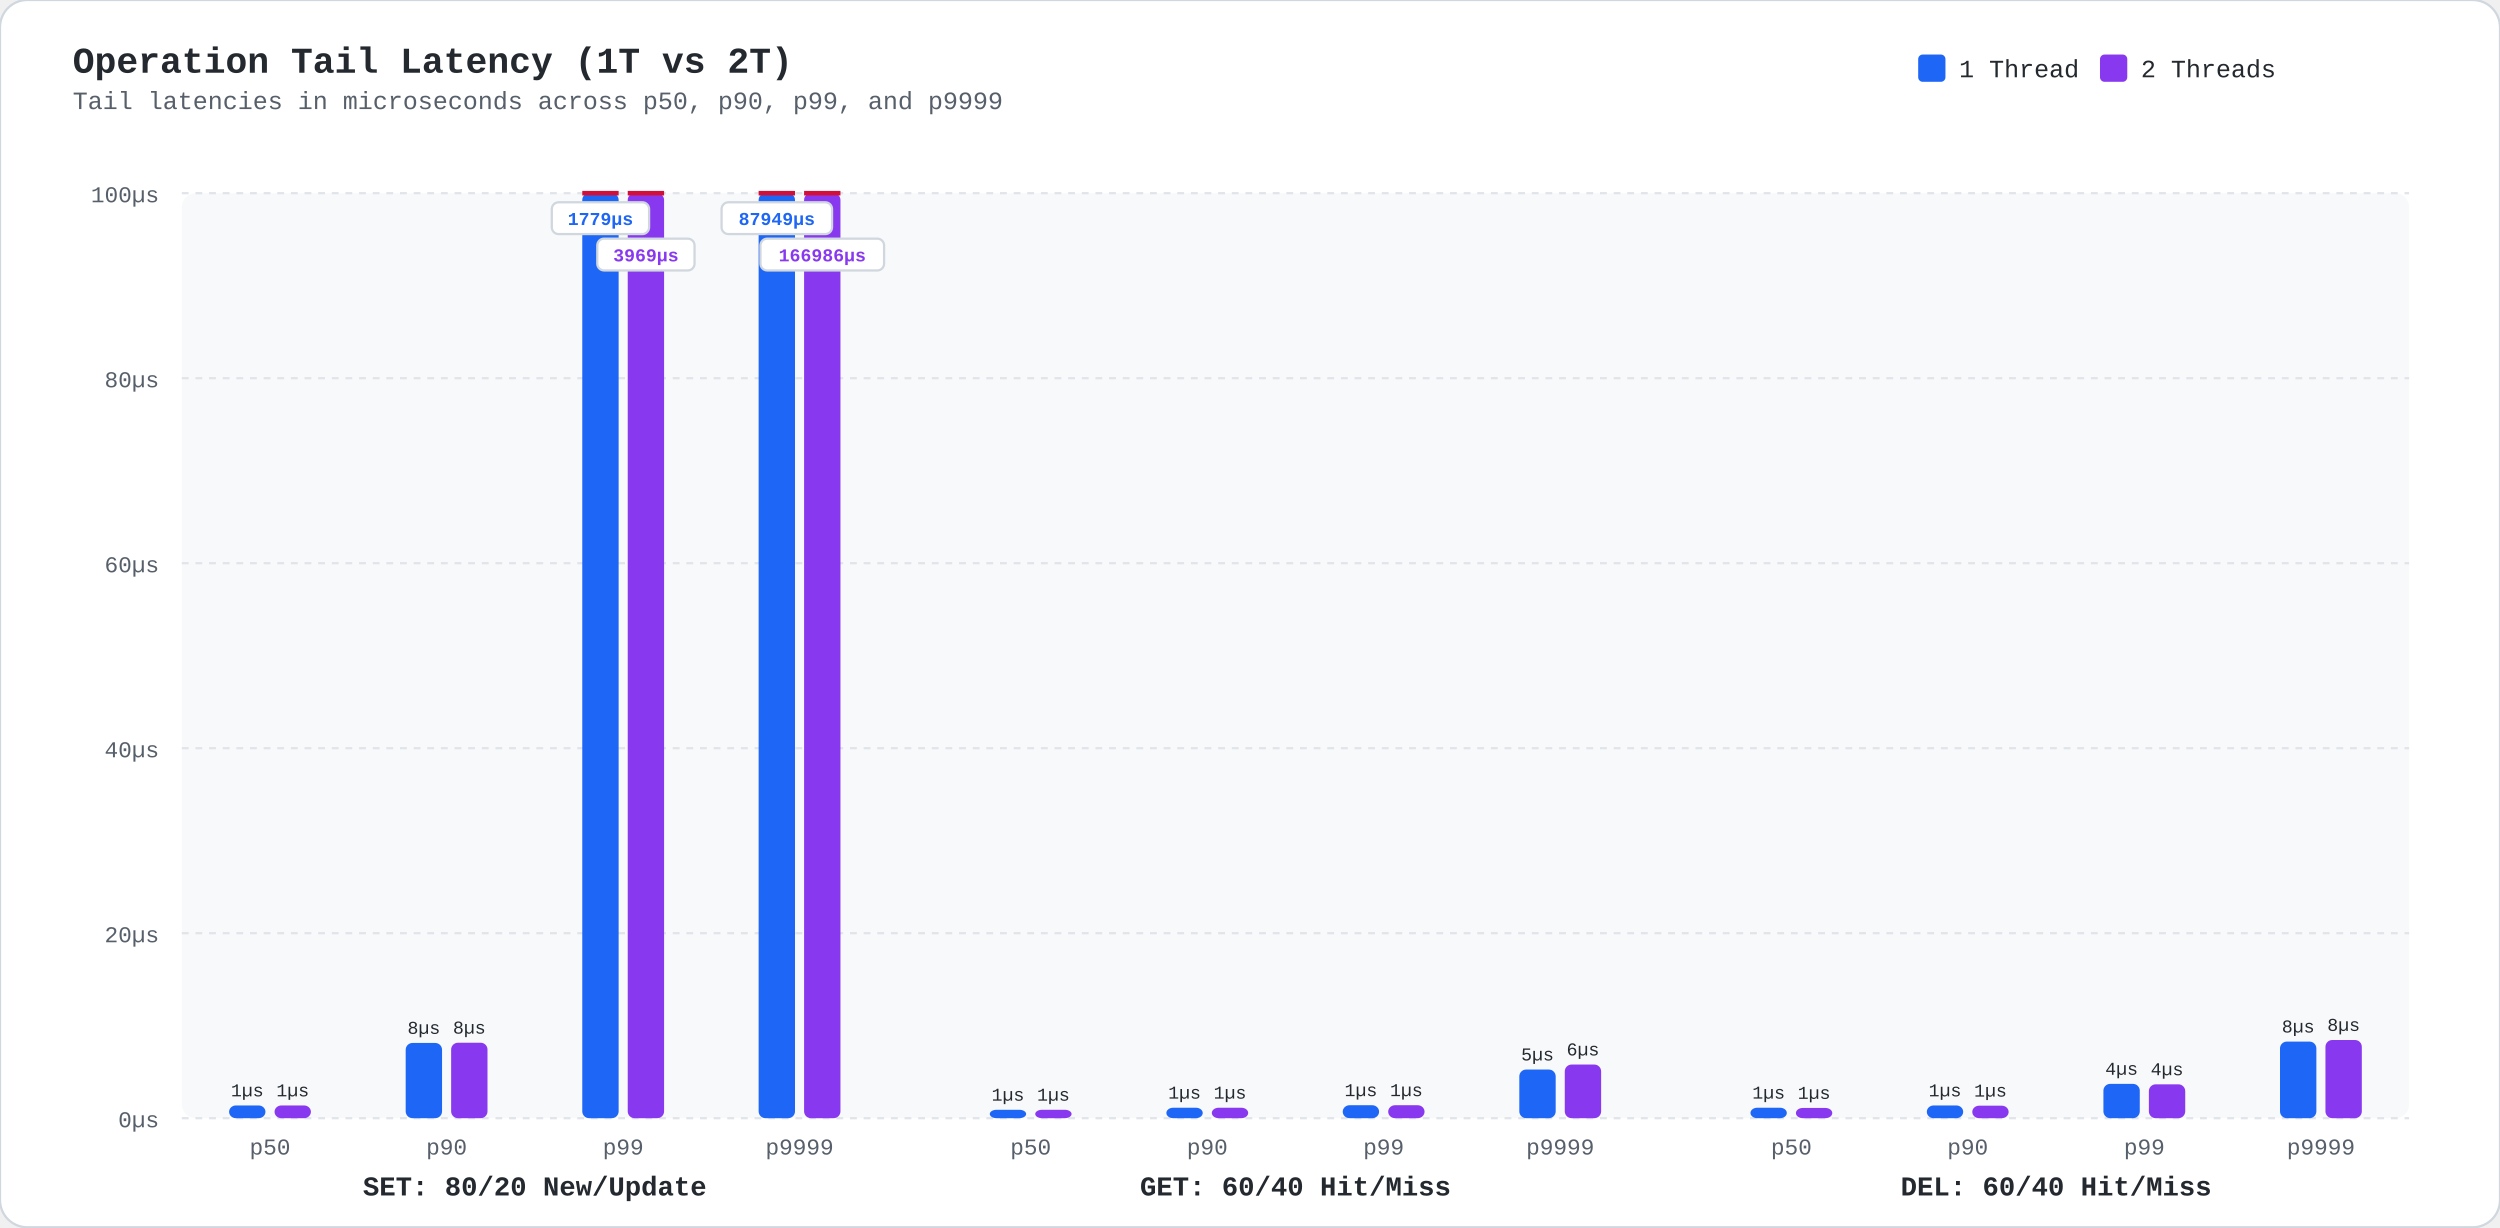
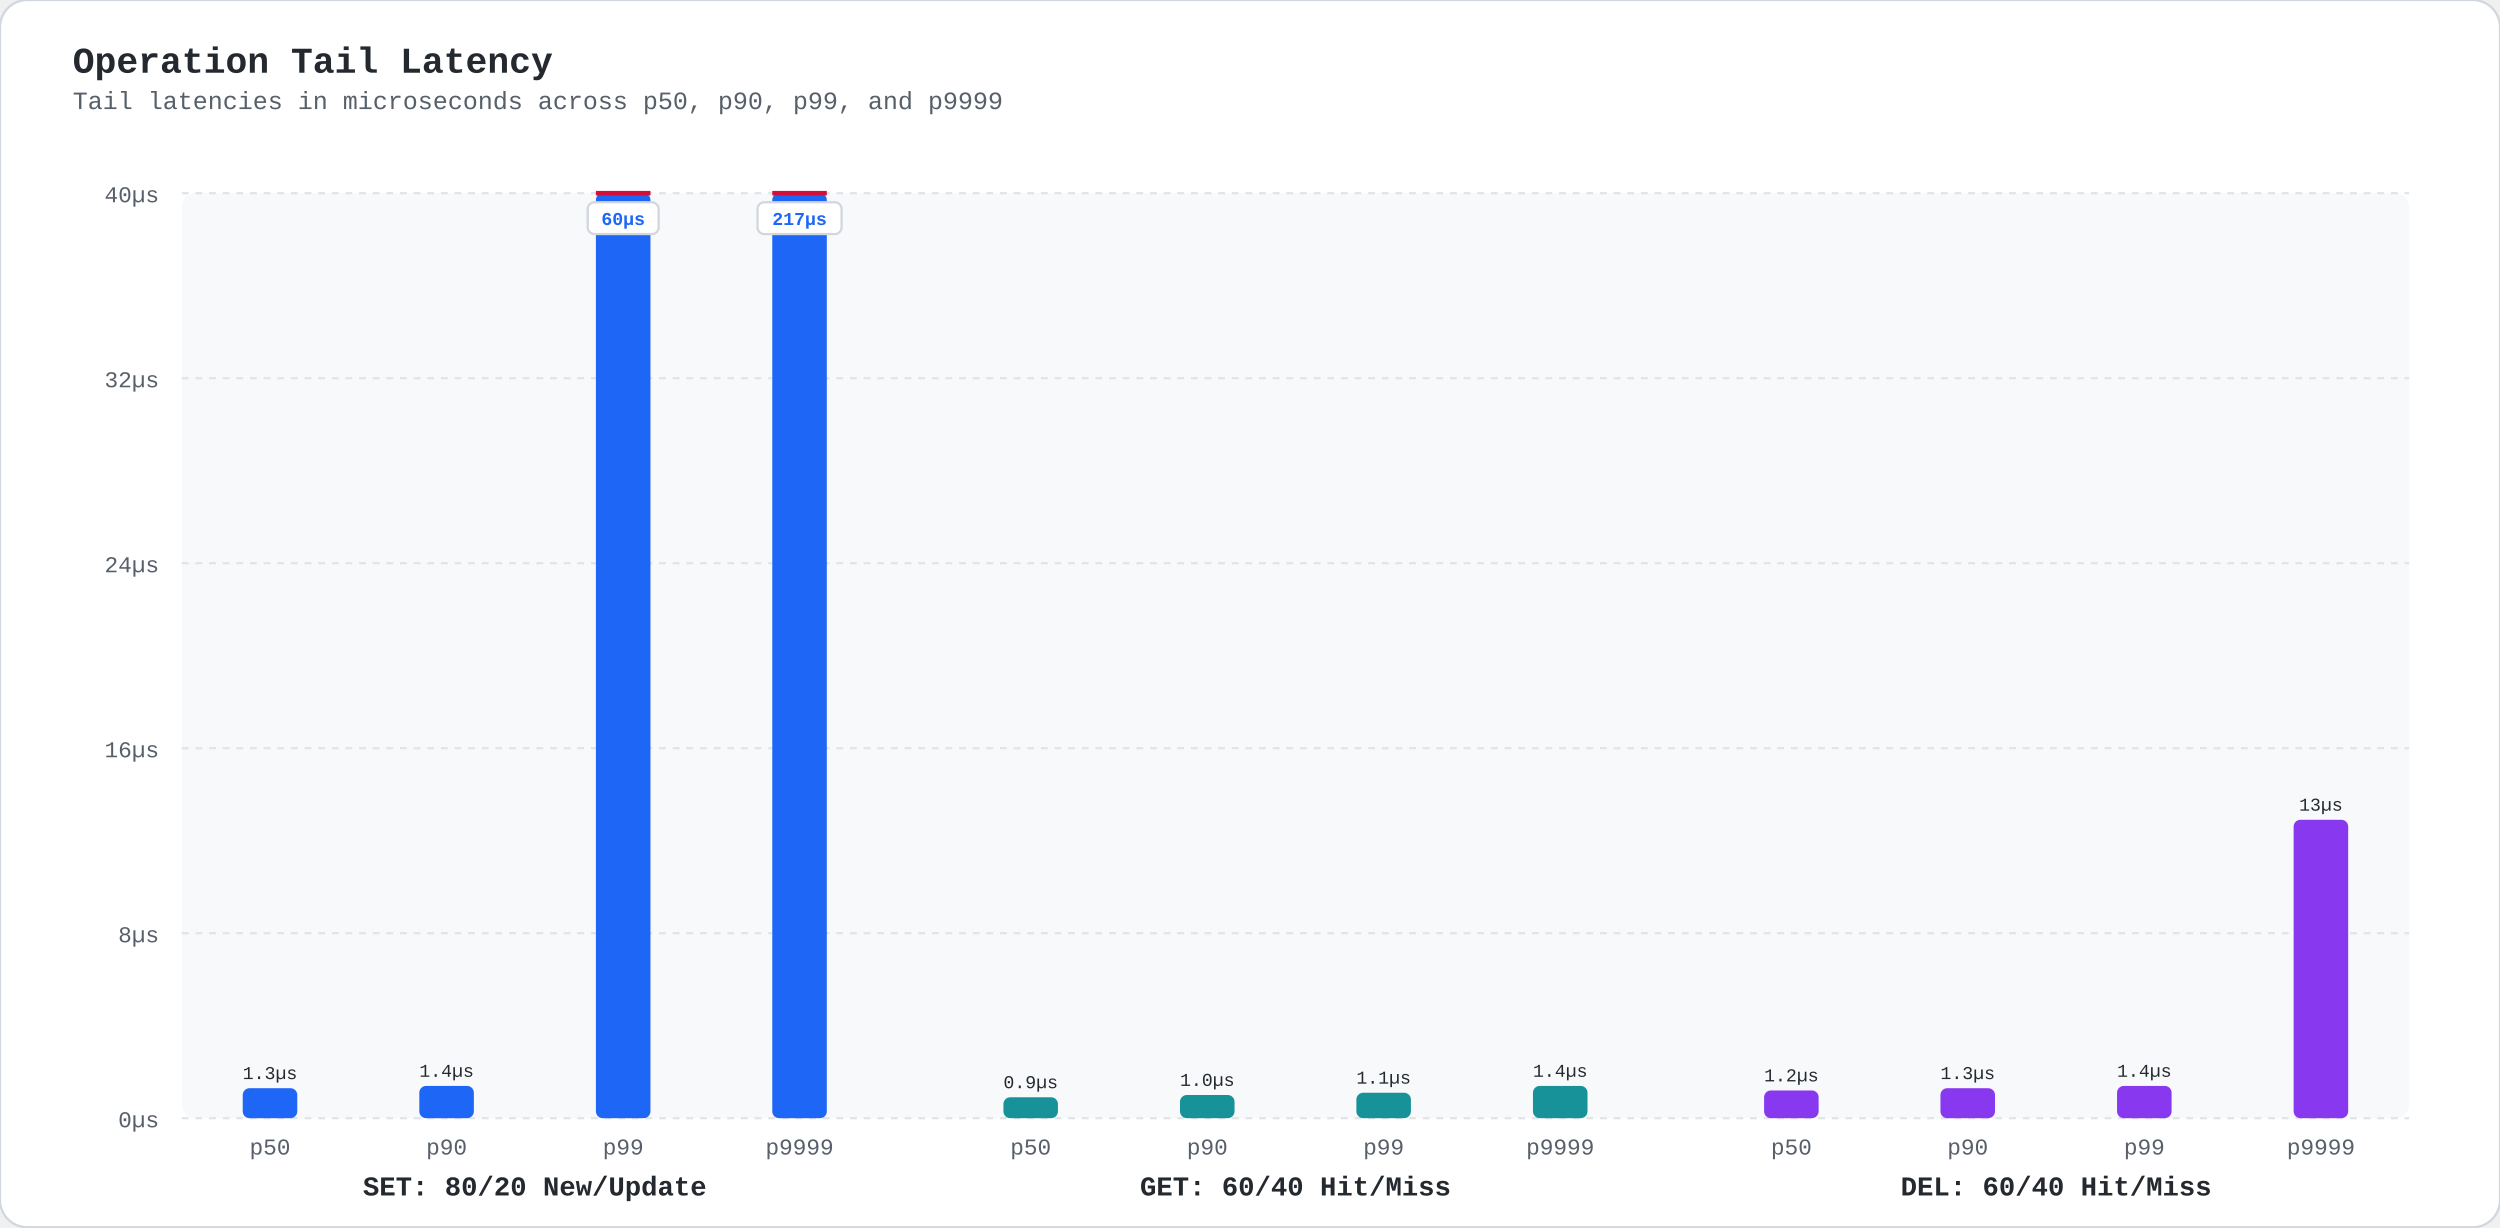
<svg xmlns="http://www.w3.org/2000/svg" viewBox="0 0 1100 540" width="1100" height="540" style="background:#fff; font-family:ui-monospace,'SF Mono',Menlo,Monaco,Consolas,'Liberation Mono',monospace;">
  <rect width="1100" height="540" rx="12" fill="#fff" stroke="#d0d7de" stroke-width="1" />
-   <text x="32" y="32" fill="#24292f" font-size="16" font-weight="bold">Operation Tail Latency (1T vs 2T)</text>
+   <text x="32" y="32" fill="#24292f" font-size="16" font-weight="bold">Operation Tail Latency</text>
  <text x="32" y="48" fill="#57606a" font-size="11">Tail latencies in microseconds across p50, p90, p99, and p9999</text>
-   <rect x="844" y="24" width="12" height="12" rx="2" fill="#1e66f5" />
-   <text x="862" y="34" fill="#24292f" font-size="11">1 Thread</text>
-   <rect x="924" y="24" width="12" height="12" rx="2" fill="#8839ef" />
-   <text x="942" y="34" fill="#24292f" font-size="11">2 Threads</text>
  <rect x="80" y="85" width="980" height="407" fill="#f8f9fa" rx="6" />
  <line x1="80" y1="492.0" x2="1060" y2="492.0" stroke="#e1e4e8" stroke-dasharray="3,3" stroke-width="1" />
  <text x="70" y="496.0" fill="#57606a" font-size="10" text-anchor="end">0µs</text>
  <line x1="80" y1="410.6" x2="1060" y2="410.6" stroke="#e1e4e8" stroke-dasharray="3,3" stroke-width="1" />
-   <text x="70" y="414.6" fill="#57606a" font-size="10" text-anchor="end">20µs</text>
+   <text x="70" y="414.6" fill="#57606a" font-size="10" text-anchor="end">8µs</text>
  <line x1="80" y1="329.2" x2="1060" y2="329.2" stroke="#e1e4e8" stroke-dasharray="3,3" stroke-width="1" />
-   <text x="70" y="333.2" fill="#57606a" font-size="10" text-anchor="end">40µs</text>
+   <text x="70" y="333.2" fill="#57606a" font-size="10" text-anchor="end">16µs</text>
  <line x1="80" y1="247.8" x2="1060" y2="247.8" stroke="#e1e4e8" stroke-dasharray="3,3" stroke-width="1" />
-   <text x="70" y="251.8" fill="#57606a" font-size="10" text-anchor="end">60µs</text>
+   <text x="70" y="251.8" fill="#57606a" font-size="10" text-anchor="end">24µs</text>
  <line x1="80" y1="166.4" x2="1060" y2="166.4" stroke="#e1e4e8" stroke-dasharray="3,3" stroke-width="1" />
-   <text x="70" y="170.4" fill="#57606a" font-size="10" text-anchor="end">80µs</text>
+   <text x="70" y="170.4" fill="#57606a" font-size="10" text-anchor="end">32µs</text>
  <line x1="80" y1="85.0" x2="1060" y2="85.0" stroke="#e1e4e8" stroke-dasharray="3,3" stroke-width="1" />
-   <text x="70" y="89.0" fill="#57606a" font-size="10" text-anchor="end">100µs</text>
-   <rect x="100.8" y="486.4" width="16" height="5.6" rx="3" fill="#1e66f5" />
-   <rect x="120.8" y="486.4" width="16" height="5.6" rx="3" fill="#8839ef" />
-   <text x="108.8" y="482.4" fill="#24292f" font-size="8" text-anchor="middle">1µs</text>
-   <text x="128.8" y="482.4" fill="#24292f" font-size="8" text-anchor="middle">1µs</text>
+   <text x="70" y="89.0" fill="#57606a" font-size="10" text-anchor="end">40µs</text>
+   <rect x="106.8" y="478.8" width="24" height="13.2" rx="3" fill="#1e66f5" />
+   <text x="118.8" y="474.8" fill="#24292f" font-size="8" text-anchor="middle">1.3µs</text>
  <text x="118.8" y="508" fill="#57606a" font-size="10" text-anchor="middle">p50</text>
-   <rect x="178.5" y="458.9" width="16" height="33.1" rx="3" fill="#1e66f5" />
-   <rect x="198.5" y="458.8" width="16" height="33.2" rx="3" fill="#8839ef" />
-   <text x="186.5" y="454.9" fill="#24292f" font-size="8" text-anchor="middle">8µs</text>
-   <text x="206.5" y="454.8" fill="#24292f" font-size="8" text-anchor="middle">8µs</text>
+   <rect x="184.5" y="477.8" width="24" height="14.2" rx="3" fill="#1e66f5" />
+   <text x="196.5" y="473.8" fill="#24292f" font-size="8" text-anchor="middle">1.4µs</text>
  <text x="196.5" y="508" fill="#57606a" font-size="10" text-anchor="middle">p90</text>
-   <rect x="256.2" y="85.0" width="16" height="407.0" rx="3" fill="#1e66f5" />
-   <rect x="276.2" y="85.0" width="16" height="407.0" rx="3" fill="#8839ef" />
-   <line x1="256.2" y1="85.0" x2="272.2" y2="85.0" stroke="#d20f39" stroke-width="2" />
-   <line x1="276.2" y1="85.0" x2="292.2" y2="85.0" stroke="#d20f39" stroke-width="2" />
-   <rect x="242.8" y="89.0" width="42.8" height="14" rx="3" fill="#fff" stroke="#d0d7de" stroke-width="1" />
-   <text x="264.2" y="99.0" fill="#1e66f5" font-size="8" font-weight="bold" text-anchor="middle">1779µs</text>
-   <rect x="262.8" y="105.0" width="42.8" height="14" rx="3" fill="#fff" stroke="#d0d7de" stroke-width="1" />
-   <text x="284.2" y="115.0" fill="#8839ef" font-size="8" font-weight="bold" text-anchor="middle">3969µs</text>
+   <rect x="262.2" y="85.0" width="24" height="407.0" rx="3" fill="#1e66f5" />
+   <line x1="262.2" y1="85.0" x2="286.2" y2="85.0" stroke="#d20f39" stroke-width="2" />
+   <rect x="258.6" y="89.0" width="31.2" height="14" rx="3" fill="#fff" stroke="#d0d7de" stroke-width="1" />
+   <text x="274.2" y="99.0" fill="#1e66f5" font-size="8" font-weight="bold" text-anchor="middle">60µs</text>
  <text x="274.2" y="508" fill="#57606a" font-size="10" text-anchor="middle">p99</text>
-   <rect x="333.8" y="85.0" width="16" height="407.0" rx="3" fill="#1e66f5" />
-   <rect x="353.8" y="85.0" width="16" height="407.0" rx="3" fill="#8839ef" />
-   <line x1="333.8" y1="85.0" x2="349.8" y2="85.0" stroke="#d20f39" stroke-width="2" />
-   <line x1="353.8" y1="85.0" x2="369.8" y2="85.0" stroke="#d20f39" stroke-width="2" />
-   <rect x="317.5" y="89.0" width="48.6" height="14" rx="3" fill="#fff" stroke="#d0d7de" stroke-width="1" />
-   <text x="341.8" y="99.0" fill="#1e66f5" font-size="8" font-weight="bold" text-anchor="middle">87949µs</text>
-   <rect x="334.6" y="105.0" width="54.4" height="14" rx="3" fill="#fff" stroke="#d0d7de" stroke-width="1" />
-   <text x="361.8" y="115.0" fill="#8839ef" font-size="8" font-weight="bold" text-anchor="middle">166986µs</text>
+   <rect x="339.8" y="85.0" width="24" height="407.0" rx="3" fill="#1e66f5" />
+   <line x1="339.8" y1="85.0" x2="363.8" y2="85.0" stroke="#d20f39" stroke-width="2" />
+   <rect x="333.3" y="89.0" width="37.0" height="14" rx="3" fill="#fff" stroke="#d0d7de" stroke-width="1" />
+   <text x="351.8" y="99.0" fill="#1e66f5" font-size="8" font-weight="bold" text-anchor="middle">217µs</text>
  <text x="351.8" y="508" fill="#57606a" font-size="10" text-anchor="middle">p9999</text>
  <text x="235.3" y="526" fill="#24292f" font-size="12" font-weight="bold" text-anchor="middle">SET: 80/20 New/Update</text>
-   <rect x="435.5" y="488.3" width="16" height="3.7" rx="3" fill="#1e66f5" />
-   <rect x="455.5" y="488.3" width="16" height="3.7" rx="3" fill="#8839ef" />
-   <text x="443.5" y="484.3" fill="#24292f" font-size="8" text-anchor="middle">1µs</text>
-   <text x="463.5" y="484.3" fill="#24292f" font-size="8" text-anchor="middle">1µs</text>
+   <rect x="441.5" y="482.8" width="24" height="9.2" rx="3" fill="#179299" />
+   <text x="453.5" y="478.8" fill="#24292f" font-size="8" text-anchor="middle">0.9µs</text>
  <text x="453.5" y="508" fill="#57606a" font-size="10" text-anchor="middle">p50</text>
-   <rect x="513.2" y="487.4" width="16" height="4.6" rx="3" fill="#1e66f5" />
-   <rect x="533.2" y="487.4" width="16" height="4.6" rx="3" fill="#8839ef" />
-   <text x="521.2" y="483.4" fill="#24292f" font-size="8" text-anchor="middle">1µs</text>
-   <text x="541.2" y="483.4" fill="#24292f" font-size="8" text-anchor="middle">1µs</text>
+   <rect x="519.2" y="481.8" width="24" height="10.2" rx="3" fill="#179299" />
+   <text x="531.2" y="477.8" fill="#24292f" font-size="8" text-anchor="middle">1.0µs</text>
  <text x="531.2" y="508" fill="#57606a" font-size="10" text-anchor="middle">p90</text>
-   <rect x="590.8" y="486.3" width="16" height="5.7" rx="3" fill="#1e66f5" />
-   <rect x="610.8" y="486.3" width="16" height="5.7" rx="3" fill="#8839ef" />
-   <text x="598.8" y="482.3" fill="#24292f" font-size="8" text-anchor="middle">1µs</text>
-   <text x="618.8" y="482.3" fill="#24292f" font-size="8" text-anchor="middle">1µs</text>
+   <rect x="596.8" y="480.8" width="24" height="11.2" rx="3" fill="#179299" />
+   <text x="608.8" y="476.8" fill="#24292f" font-size="8" text-anchor="middle">1.1µs</text>
  <text x="608.8" y="508" fill="#57606a" font-size="10" text-anchor="middle">p99</text>
-   <rect x="668.5" y="470.6" width="16" height="21.4" rx="3" fill="#1e66f5" />
-   <rect x="688.5" y="468.4" width="16" height="23.6" rx="3" fill="#8839ef" />
-   <text x="676.5" y="466.6" fill="#24292f" font-size="8" text-anchor="middle">5µs</text>
-   <text x="696.5" y="464.4" fill="#24292f" font-size="8" text-anchor="middle">6µs</text>
+   <rect x="674.5" y="477.8" width="24" height="14.2" rx="3" fill="#179299" />
+   <text x="686.5" y="473.8" fill="#24292f" font-size="8" text-anchor="middle">1.4µs</text>
  <text x="686.5" y="508" fill="#57606a" font-size="10" text-anchor="middle">p9999</text>
  <text x="570.0" y="526" fill="#24292f" font-size="12" font-weight="bold" text-anchor="middle">GET: 60/40 Hit/Miss</text>
-   <rect x="770.2" y="487.4" width="16" height="4.6" rx="3" fill="#1e66f5" />
-   <rect x="790.2" y="487.5" width="16" height="4.5" rx="3" fill="#8839ef" />
-   <text x="778.2" y="483.4" fill="#24292f" font-size="8" text-anchor="middle">1µs</text>
-   <text x="798.2" y="483.5" fill="#24292f" font-size="8" text-anchor="middle">1µs</text>
+   <rect x="776.2" y="479.8" width="24" height="12.2" rx="3" fill="#8839ef" />
+   <text x="788.2" y="475.8" fill="#24292f" font-size="8" text-anchor="middle">1.2µs</text>
  <text x="788.2" y="508" fill="#57606a" font-size="10" text-anchor="middle">p50</text>
-   <rect x="847.8" y="486.4" width="16" height="5.6" rx="3" fill="#1e66f5" />
-   <rect x="867.8" y="486.5" width="16" height="5.5" rx="3" fill="#8839ef" />
-   <text x="855.8" y="482.4" fill="#24292f" font-size="8" text-anchor="middle">1µs</text>
-   <text x="875.8" y="482.5" fill="#24292f" font-size="8" text-anchor="middle">1µs</text>
+   <rect x="853.8" y="478.8" width="24" height="13.2" rx="3" fill="#8839ef" />
+   <text x="865.8" y="474.8" fill="#24292f" font-size="8" text-anchor="middle">1.3µs</text>
  <text x="865.8" y="508" fill="#57606a" font-size="10" text-anchor="middle">p90</text>
-   <rect x="925.5" y="476.9" width="16" height="15.1" rx="3" fill="#1e66f5" />
-   <rect x="945.5" y="477.1" width="16" height="14.9" rx="3" fill="#8839ef" />
-   <text x="933.5" y="472.9" fill="#24292f" font-size="8" text-anchor="middle">4µs</text>
-   <text x="953.5" y="473.1" fill="#24292f" font-size="8" text-anchor="middle">4µs</text>
+   <rect x="931.5" y="477.8" width="24" height="14.2" rx="3" fill="#8839ef" />
+   <text x="943.5" y="473.8" fill="#24292f" font-size="8" text-anchor="middle">1.4µs</text>
  <text x="943.5" y="508" fill="#57606a" font-size="10" text-anchor="middle">p99</text>
-   <rect x="1003.2" y="458.3" width="16" height="33.7" rx="3" fill="#1e66f5" />
-   <rect x="1023.2" y="457.6" width="16" height="34.4" rx="3" fill="#8839ef" />
-   <text x="1011.2" y="454.3" fill="#24292f" font-size="8" text-anchor="middle">8µs</text>
-   <text x="1031.2" y="453.6" fill="#24292f" font-size="8" text-anchor="middle">8µs</text>
+   <rect x="1009.2" y="360.7" width="24" height="131.3" rx="3" fill="#8839ef" />
+   <text x="1021.2" y="356.7" fill="#24292f" font-size="8" text-anchor="middle">13µs</text>
  <text x="1021.2" y="508" fill="#57606a" font-size="10" text-anchor="middle">p9999</text>
  <text x="904.7" y="526" fill="#24292f" font-size="12" font-weight="bold" text-anchor="middle">DEL: 60/40 Hit/Miss</text>
</svg>
